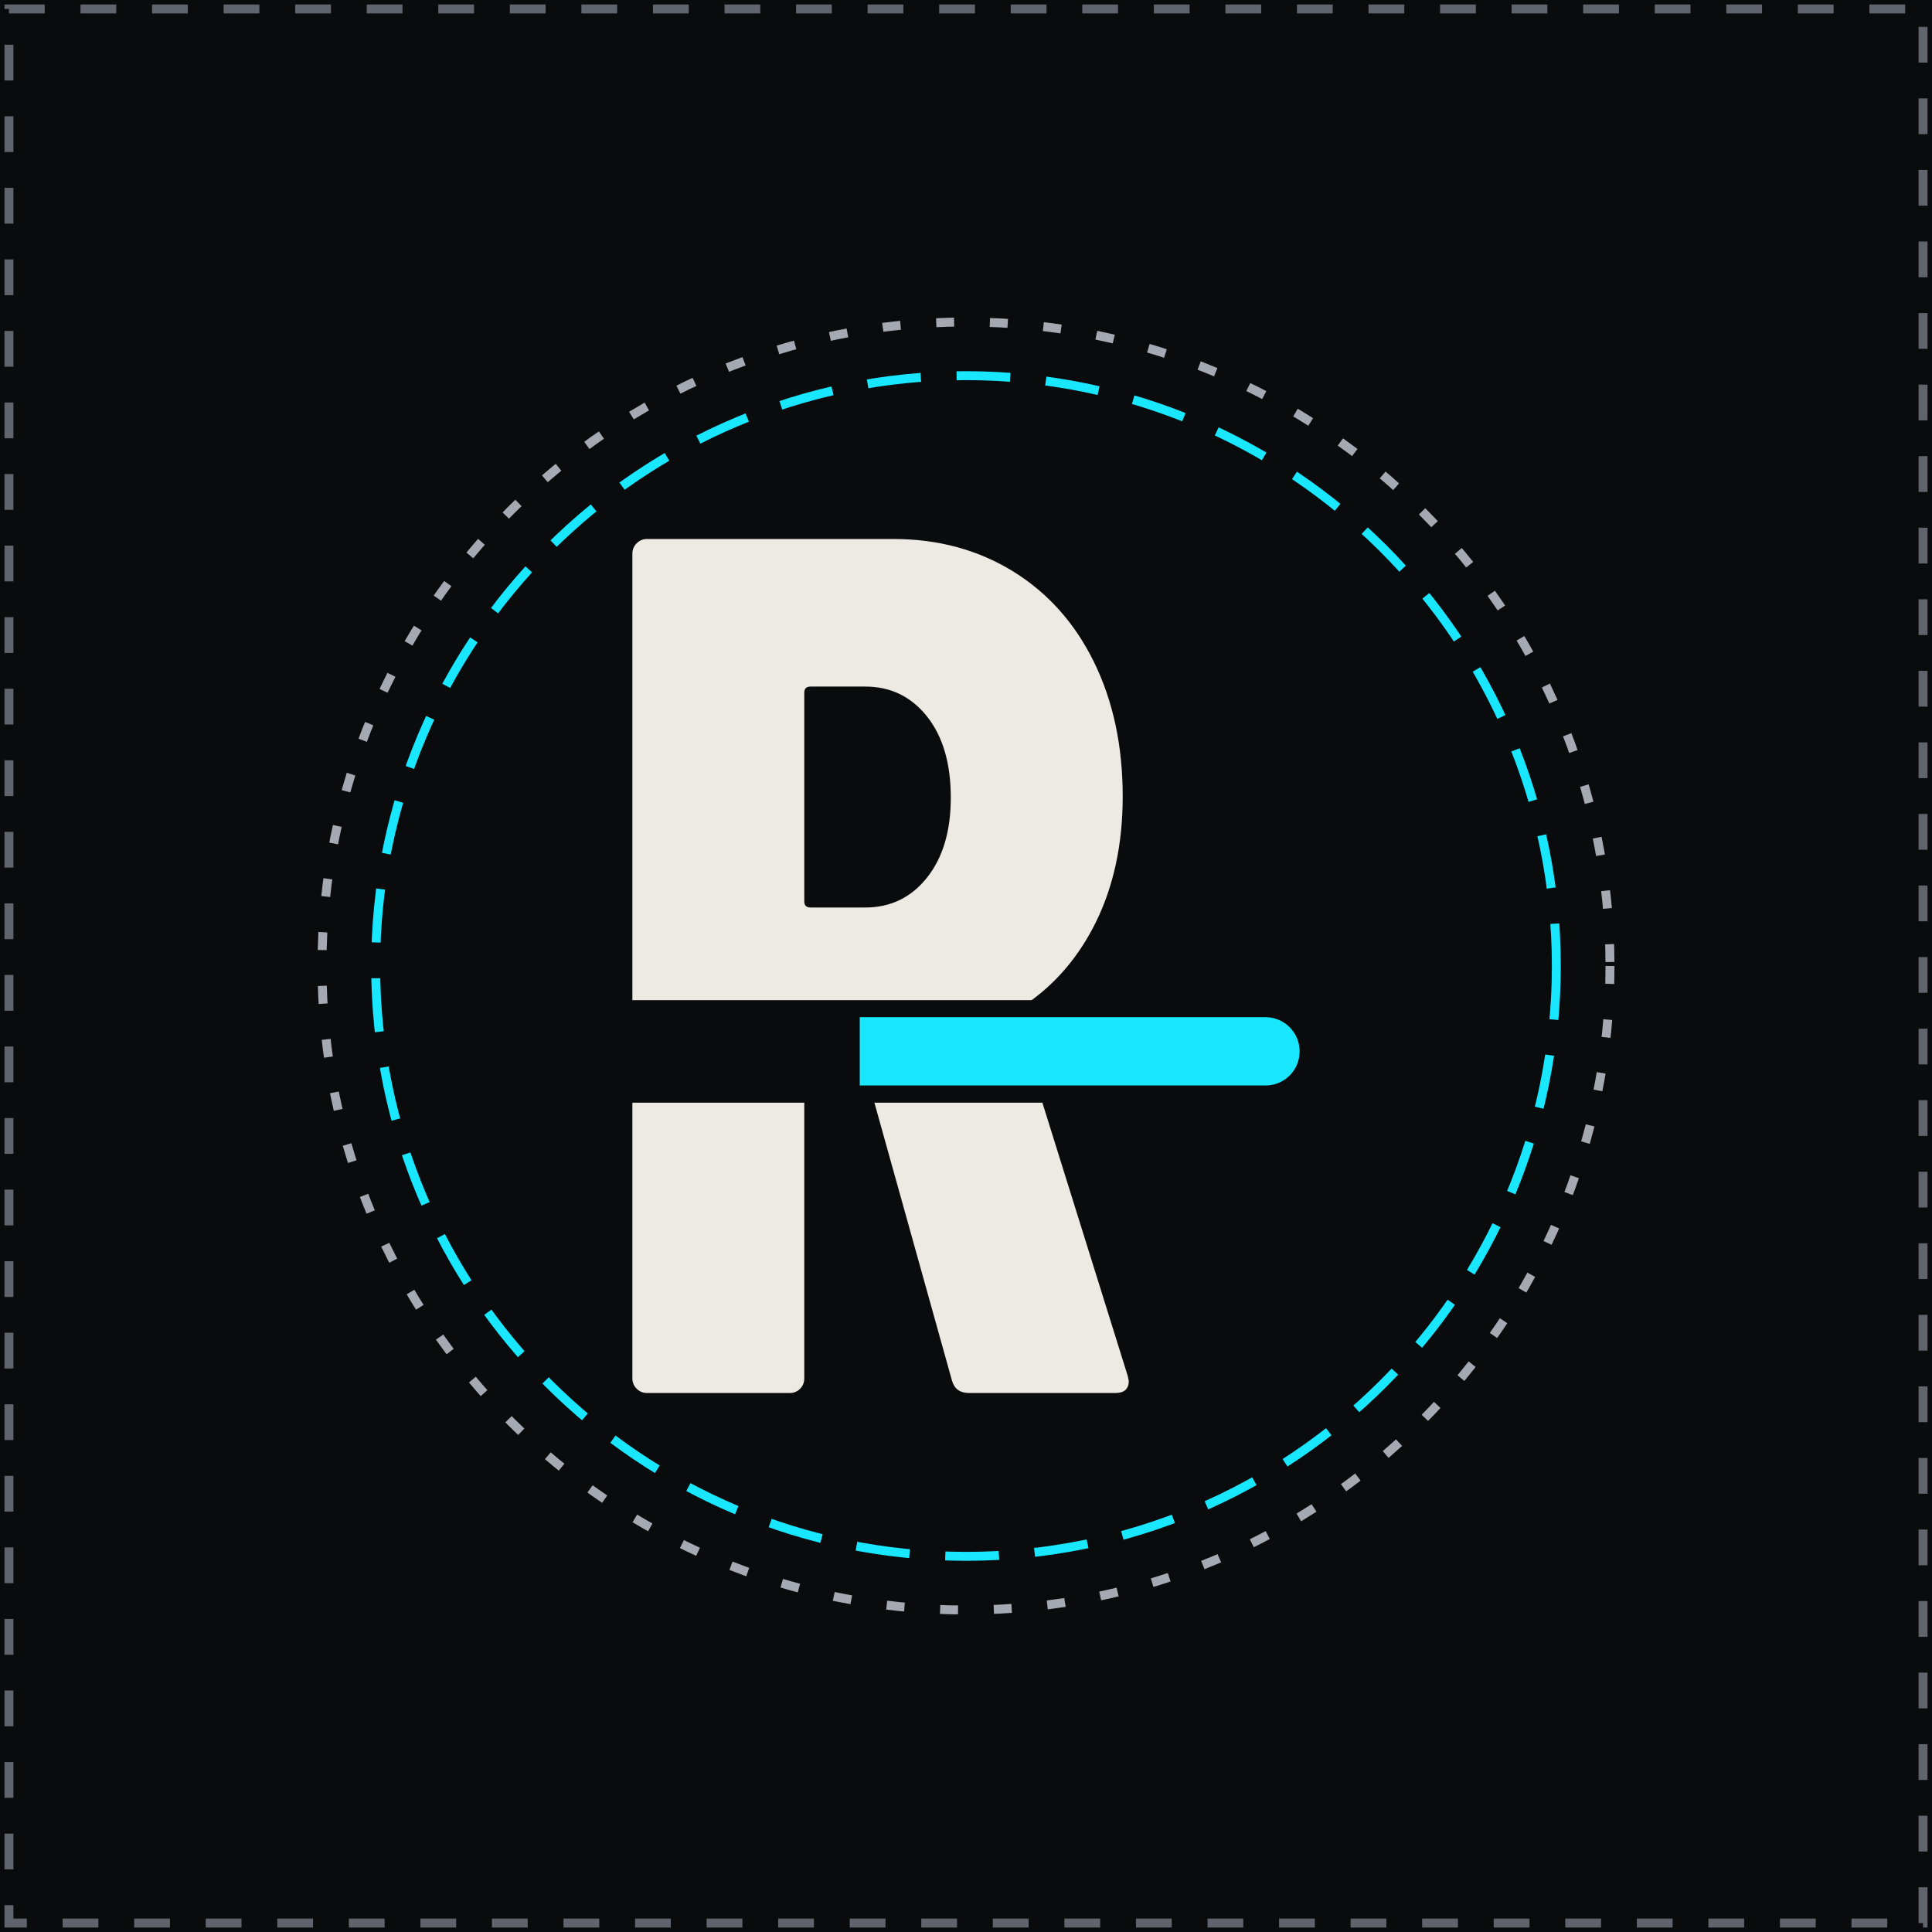
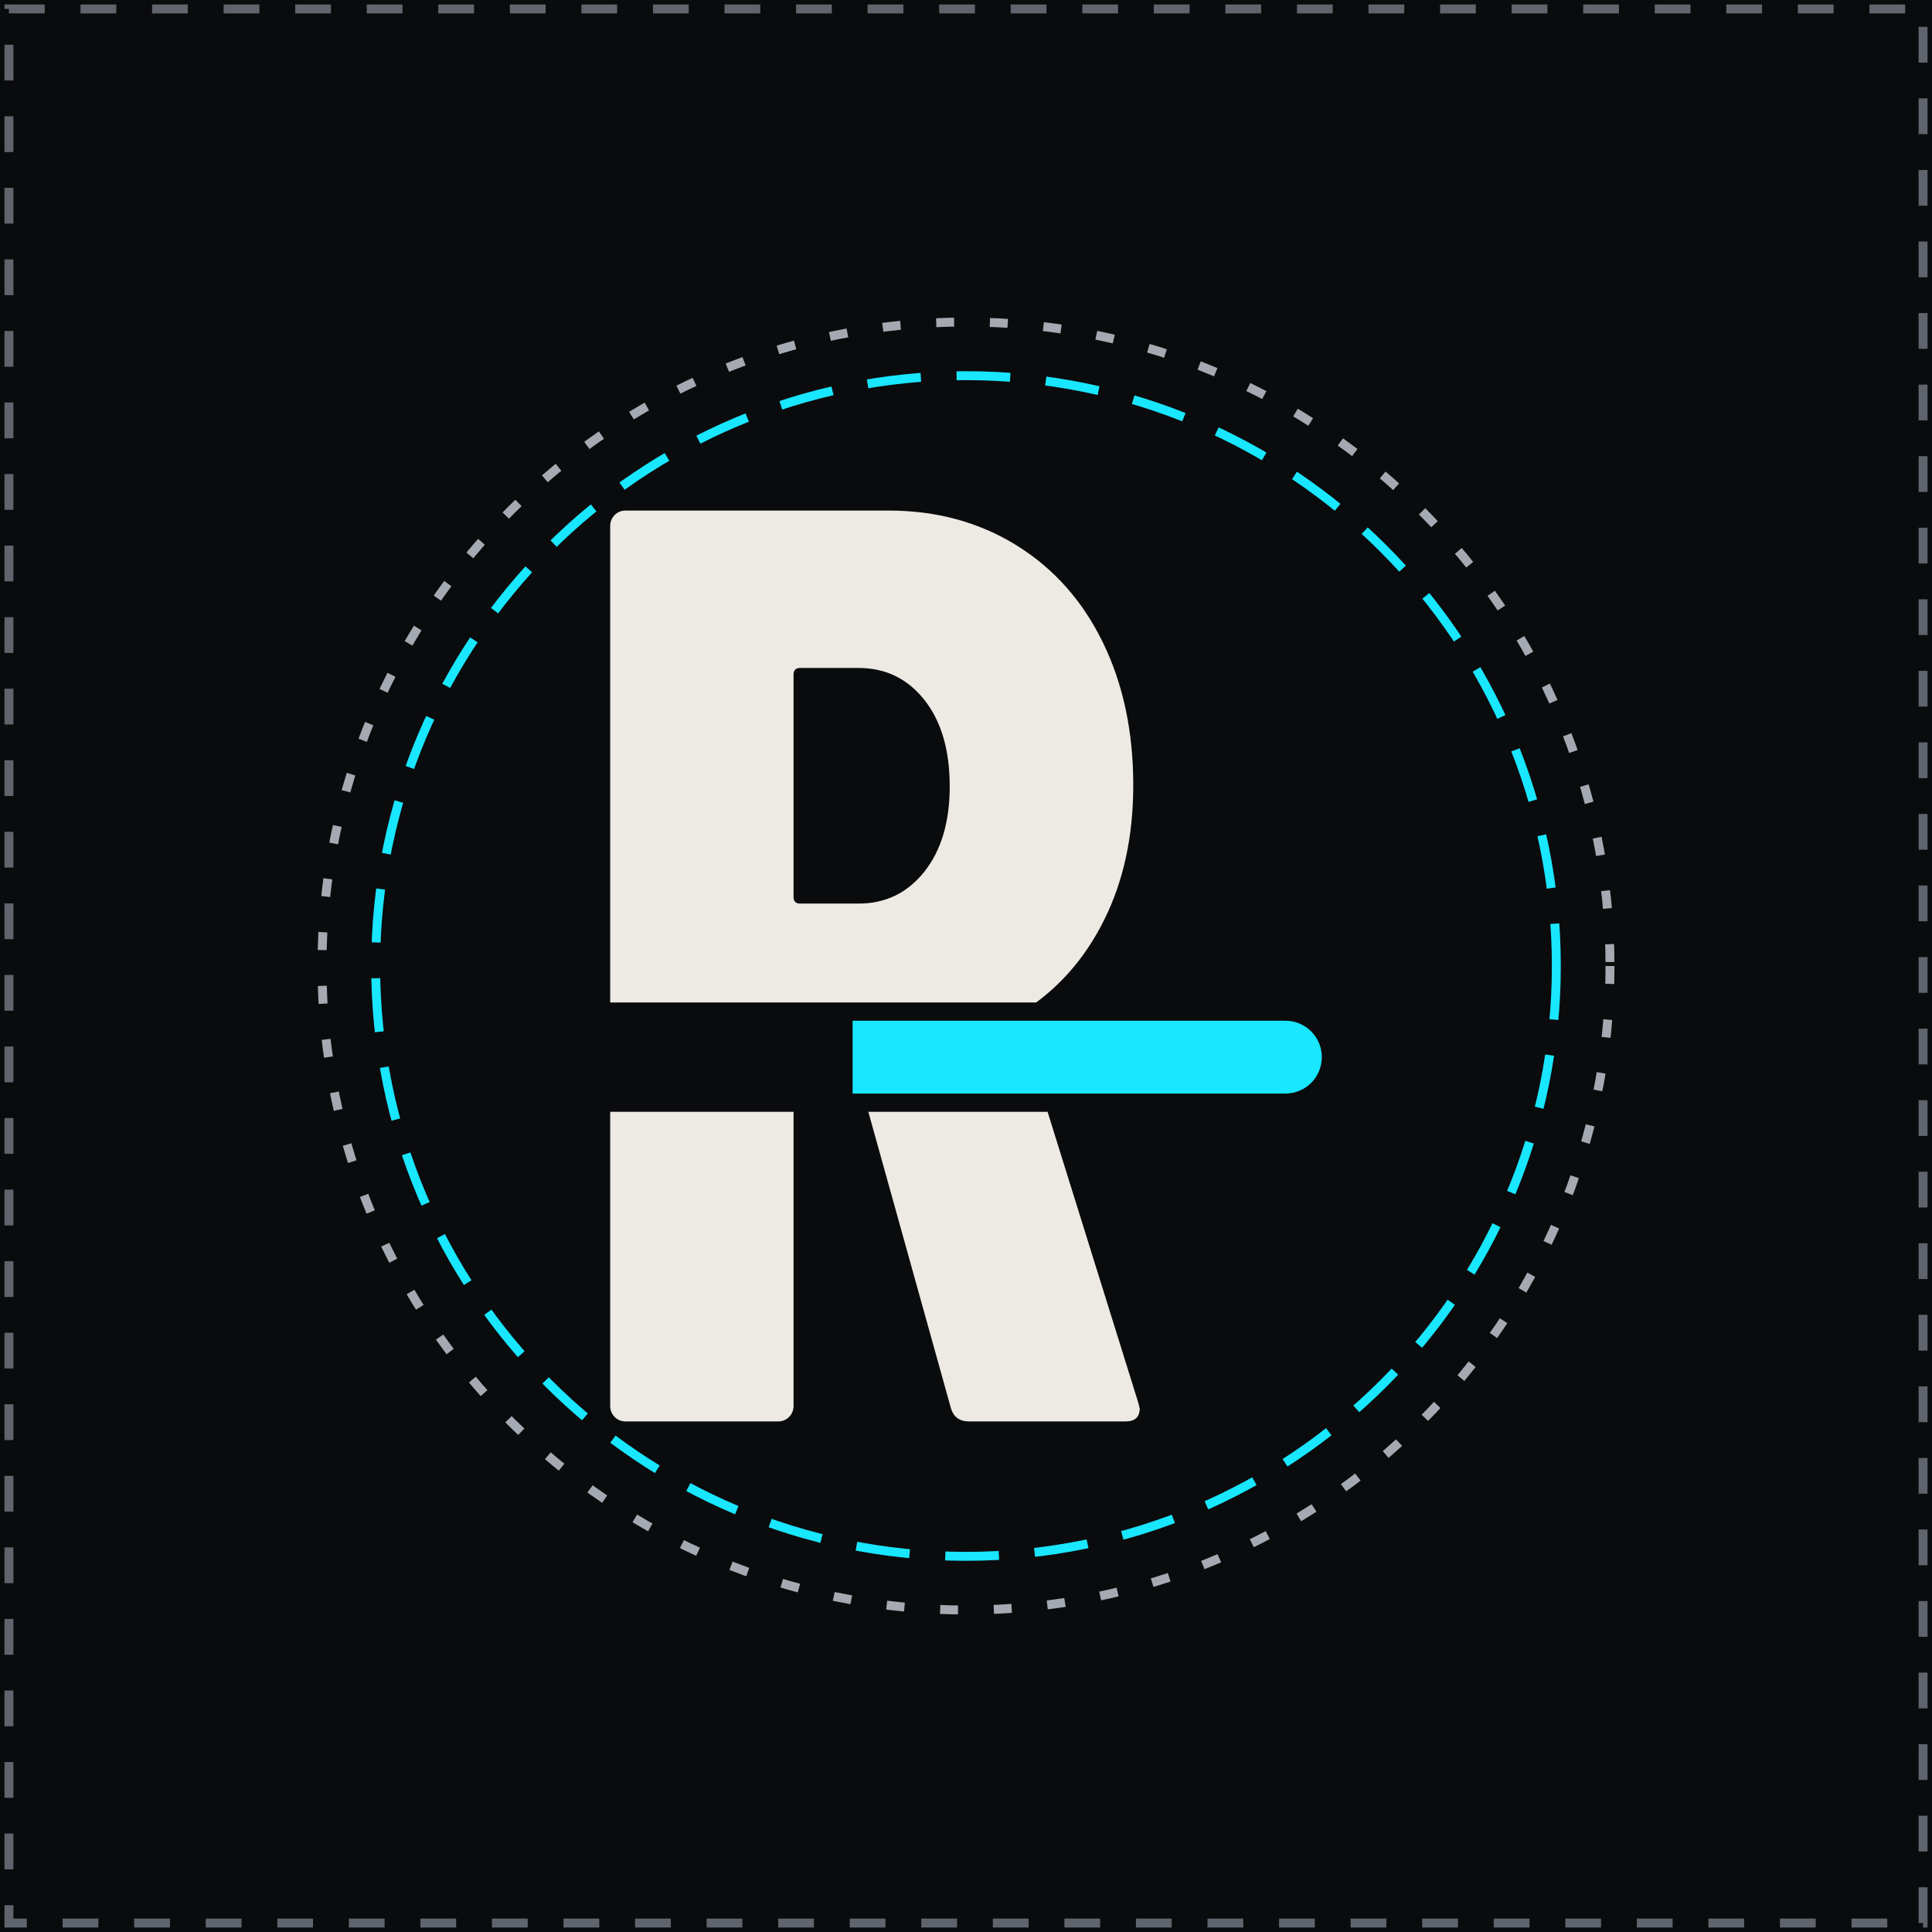
<svg xmlns="http://www.w3.org/2000/svg" viewBox="0 0 108 108" width="108" height="108">
  <rect width="108" height="108" fill="#0A0B0D" />
-   <path fill="#EDEAE3" d="M35.35 55.91H57.67Q59.9 54.27 61.23 51.61Q62.76 48.54 62.76 44.52Q62.76 40.29 61.16 37.02Q59.56 33.75 56.63 31.94Q53.69 30.13 49.94 30.13H36.17Q35.83 30.13 35.59 30.37Q35.35 30.61 35.35 30.95V55.91ZM53.22 77.19Q53.42 77.87 54.17 77.87H62.35Q63.1 77.87 63.1 77.19L63.04 76.91L58.27 61.64H48.88ZM44.96 61.64H35.35V77.05Q35.35 77.39 35.59 77.63Q35.83 77.87 36.17 77.87H44.15Q44.49 77.87 44.73 77.63Q44.96 77.39 44.96 77.05V61.64ZM44.96 38.72Q44.96 38.38 45.31 38.38H48.37Q50.49 38.38 51.82 40.05Q53.15 41.72 53.15 44.59Q53.15 47.39 51.82 49.06Q50.49 50.73 48.37 50.73H45.31Q44.96 50.73 44.96 50.39Z" />
-   <path fill="#19E6FF" d="M48.06 60.68H70.74C71.8 60.68 72.65 59.83 72.65 58.77C72.65 57.72 71.8 56.86 70.74 56.86H48.06Z" />
+   <path fill="#EDEAE3" d="M34.11 56.04H57.92Q60.29 54.29 61.71 51.45Q63.35 48.18 63.35 43.89Q63.35 39.38 61.64 35.89Q59.93 32.4 56.8 30.47Q53.67 28.54 49.67 28.54H34.98Q34.61 28.54 34.36 28.79Q34.11 29.05 34.11 29.41V56.04ZM53.16 78.73Q53.38 79.46 54.18 79.46H62.91Q63.71 79.46 63.71 78.73L63.64 78.44L58.56 62.15H48.54ZM44.36 62.15H34.11V78.59Q34.11 78.95 34.36 79.21Q34.61 79.46 34.98 79.46H43.49Q43.85 79.46 44.11 79.21Q44.36 78.95 44.36 78.59V62.15ZM44.36 37.71Q44.36 37.34 44.73 37.34H48Q50.25 37.34 51.67 39.12Q53.09 40.91 53.09 43.96Q53.09 46.94 51.67 48.73Q50.25 50.51 48 50.51H44.73Q44.36 50.51 44.36 50.14Z" />
+   <path fill="#19E6FF" d="M47.66 61.13H71.86C72.98 61.13 73.89 60.22 73.89 59.09C73.89 57.97 72.98 57.06 71.86 57.06H47.66Z" />
  <rect x=".5" y=".5" width="107" height="107" fill="none" stroke="#5F646D" stroke-width=".5" stroke-dasharray="2 2" />
  <circle cx="54" cy="54" r="36" fill="none" stroke="#A5A9B1" stroke-width=".5" stroke-dasharray="1 2" />
  <circle cx="54" cy="54" r="33" fill="none" stroke="#19E6FF" stroke-width=".5" stroke-dasharray="3 2" />
</svg>
